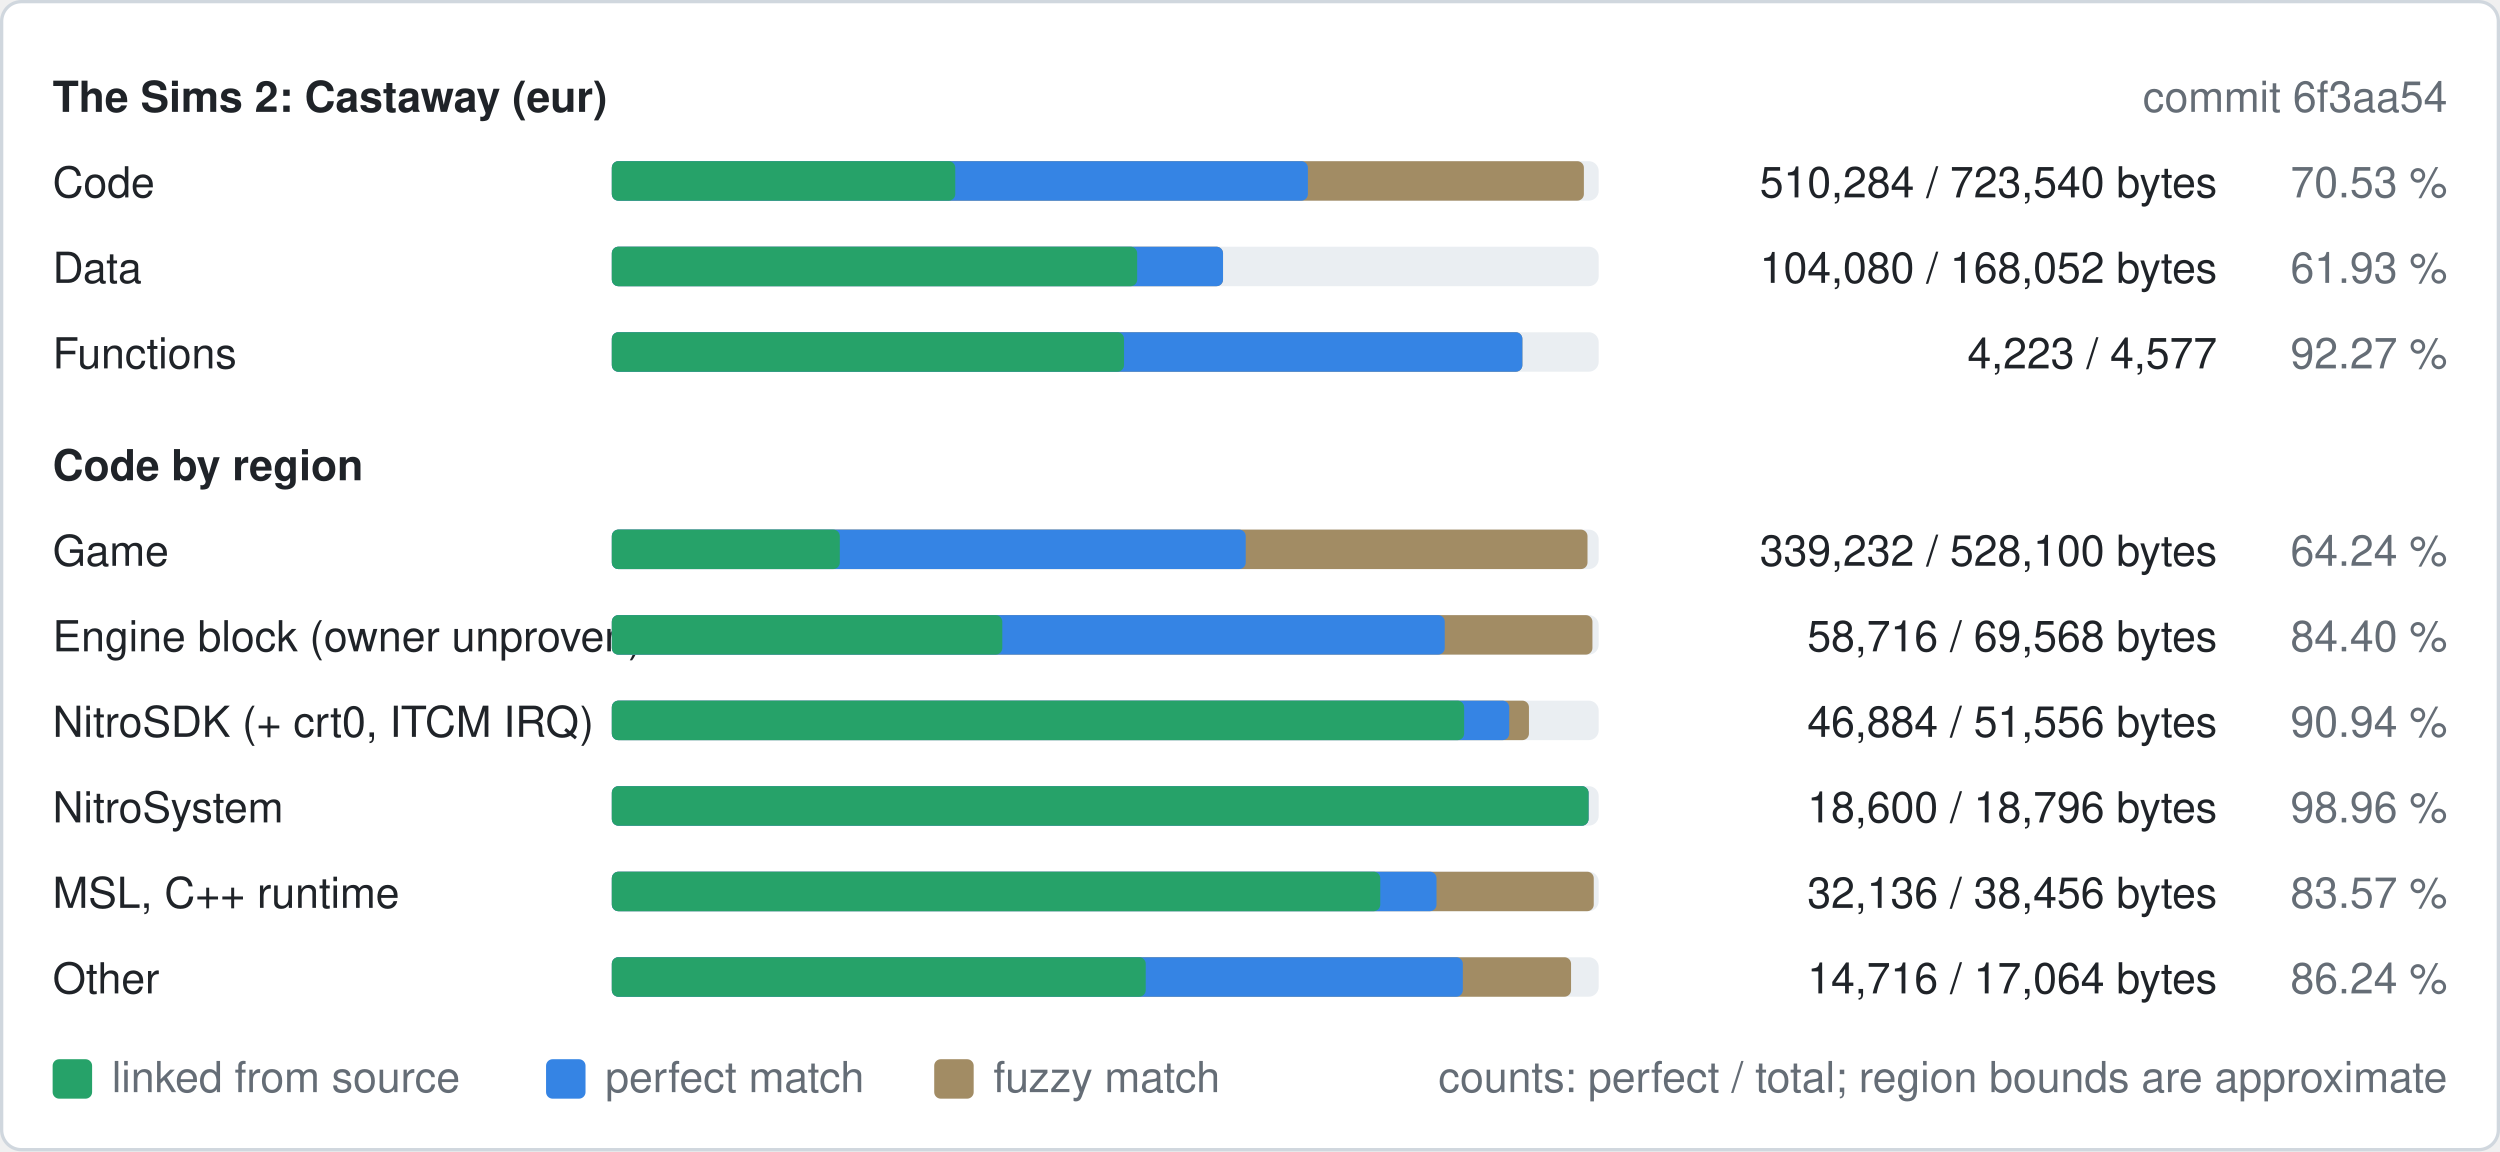
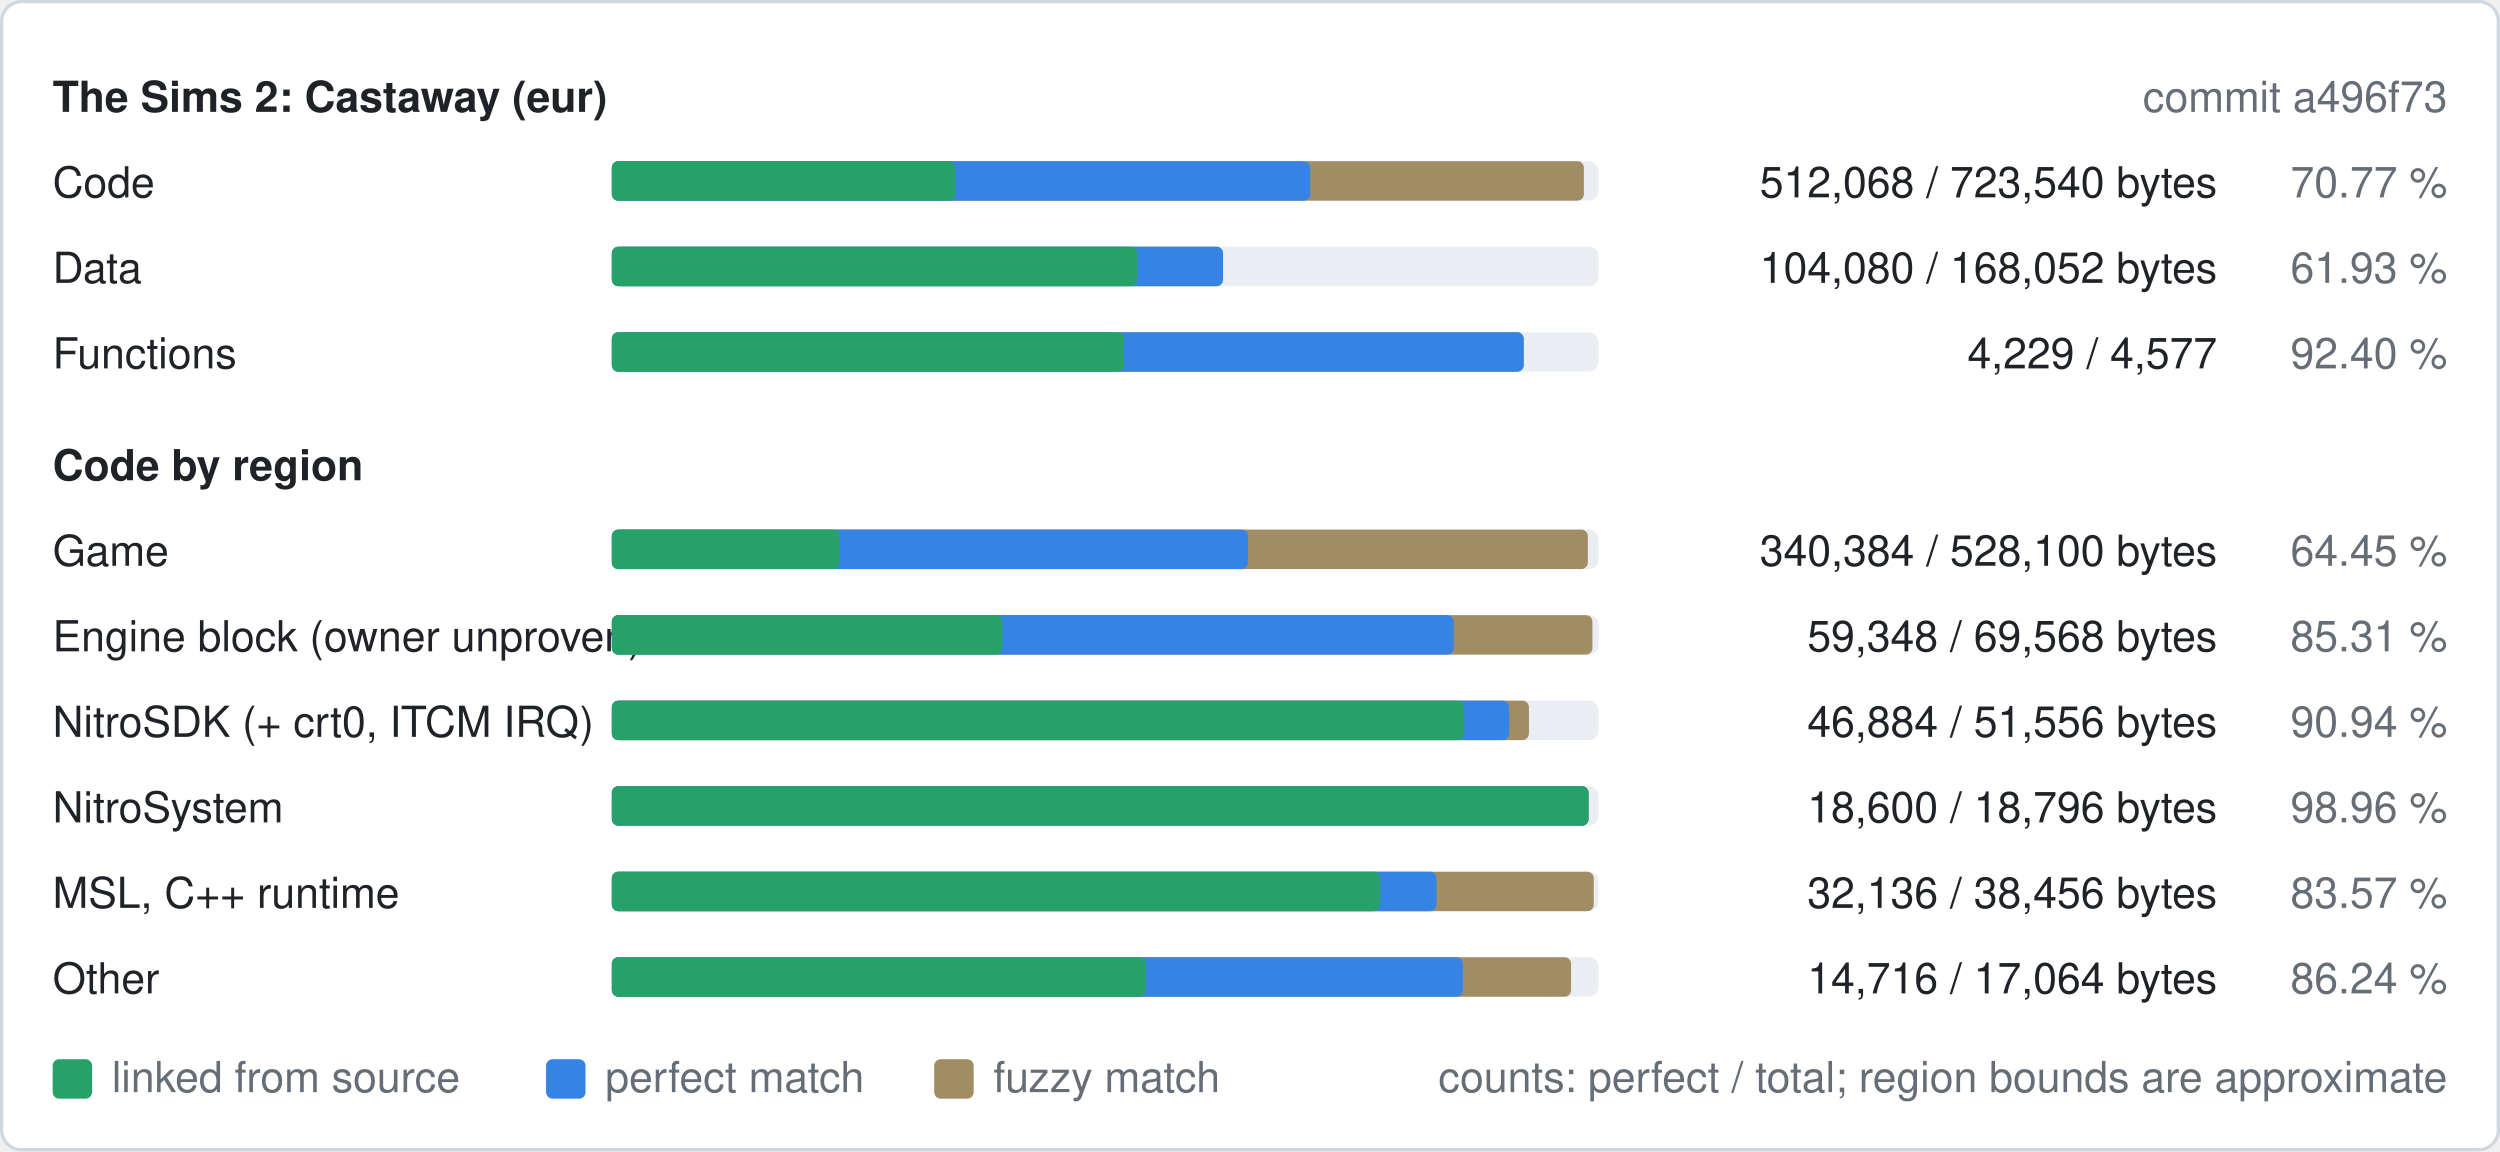
<svg xmlns="http://www.w3.org/2000/svg" width="760" height="350" viewBox="0 0 760 350" role="img" aria-label="Decompilation progress of eur">
  <style>
text{font-family:-apple-system,BlinkMacSystemFont,"Segoe UI",Helvetica,Arial,sans-serif;font-size:13px}
.b{font-weight:600}
.bg{fill:#ffffff;stroke:#d0d7de}.t{fill:#1f2328}.m{fill:#656d76}.track{fill:#eaeef2}.fuzzy{fill:#a28c64}.perfect{fill:#3584e4}.linked{fill:#26a269}
@media (prefers-color-scheme: dark){.bg{fill:#0d1117;stroke:#30363d}.t{fill:#e6edf3}.m{fill:#8d96a0}.track{fill:#21262d}.fuzzy{fill:#a28c64}.perfect{fill:#3584e4}.linked{fill:#2ec27e}}
</style>
  <rect class="bg" x="0.5" y="0.5" width="759" height="349" rx="6" />
  <text class="t b" x="16" y="34">The Sims 2: Castaway (eur)</text>
-   <text class="m" x="744" y="34" text-anchor="end">commit 6f3aa54</text>
+   <text class="m" x="744" y="34" text-anchor="end">commit a496f73</text>
  <text class="t" x="16" y="60">Code</text>
  <rect class="track" x="186" y="49" width="300" height="12" rx="3" />
  <rect class="fuzzy" x="186" y="49" width="295.5" height="12" rx="2" />
-   <rect class="perfect" x="186" y="49" width="211.6" height="12" rx="2" />
+   <rect class="perfect" x="186" y="49" width="212.3" height="12" rx="2" />
  <rect class="linked" x="186" y="49" width="104.4" height="12" rx="2" />
-   <text class="t" x="674" y="60" text-anchor="end">510,284 / 723,540 bytes</text>
-   <text class="m" x="744" y="60" text-anchor="end">70.53 %</text>
+   <text class="t" x="674" y="60" text-anchor="end">512,068 / 723,540 bytes</text>
+   <text class="m" x="744" y="60" text-anchor="end">70.77 %</text>
  <text class="t" x="16" y="86">Data</text>
  <rect class="track" x="186" y="75" width="300" height="12" rx="3" />
  <rect class="fuzzy" x="186" y="75" width="185.8" height="12" rx="2" />
  <rect class="perfect" x="186" y="75" width="185.8" height="12" rx="2" />
  <rect class="linked" x="186" y="75" width="159.7" height="12" rx="2" />
  <text class="t" x="674" y="86" text-anchor="end">104,080 / 168,052 bytes</text>
  <text class="m" x="744" y="86" text-anchor="end">61.93 %</text>
  <text class="t" x="16" y="112">Functions</text>
  <rect class="track" x="186" y="101" width="300" height="12" rx="3" />
-   <rect class="fuzzy" x="186" y="101" width="276.8" height="12" rx="2" />
-   <rect class="perfect" x="186" y="101" width="276.8" height="12" rx="2" />
+   <rect class="fuzzy" x="186" y="101" width="277.2" height="12" rx="2" />
+   <rect class="perfect" x="186" y="101" width="277.2" height="12" rx="2" />
  <rect class="linked" x="186" y="101" width="155.7" height="12" rx="2" />
-   <text class="t" x="674" y="112" text-anchor="end">4,223 / 4,577</text>
-   <text class="m" x="744" y="112" text-anchor="end">92.27 %</text>
+   <text class="t" x="674" y="112" text-anchor="end">4,229 / 4,577</text>
+   <text class="m" x="744" y="112" text-anchor="end">92.40 %</text>
  <text class="t b" x="16" y="146">Code by region</text>
  <text class="t" x="16" y="172">Game</text>
  <rect class="track" x="186" y="161" width="300" height="12" rx="3" />
-   <rect class="fuzzy" x="186" y="161" width="296.6" height="12" rx="2" />
-   <rect class="perfect" x="186" y="161" width="192.7" height="12" rx="2" />
+   <rect class="fuzzy" x="186" y="161" width="296.7" height="12" rx="2" />
+   <rect class="perfect" x="186" y="161" width="193.4" height="12" rx="2" />
  <rect class="linked" x="186" y="161" width="69.3" height="12" rx="2" />
-   <text class="t" x="674" y="172" text-anchor="end">339,232 / 528,100 bytes</text>
-   <text class="m" x="744" y="172" text-anchor="end">64.24 %</text>
+   <text class="t" x="674" y="172" text-anchor="end">340,384 / 528,100 bytes</text>
+   <text class="m" x="744" y="172" text-anchor="end">64.45 %</text>
  <text class="t" x="16" y="198">Engine block (owner unproven)</text>
  <rect class="track" x="186" y="187" width="300" height="12" rx="3" />
  <rect class="fuzzy" x="186" y="187" width="298.1" height="12" rx="2" />
-   <rect class="perfect" x="186" y="187" width="253.2" height="12" rx="2" />
+   <rect class="perfect" x="186" y="187" width="255.9" height="12" rx="2" />
  <rect class="linked" x="186" y="187" width="118.7" height="12" rx="2" />
-   <text class="t" x="674" y="198" text-anchor="end">58,716 / 69,568 bytes</text>
-   <text class="m" x="744" y="198" text-anchor="end">84.40 %</text>
+   <text class="t" x="674" y="198" text-anchor="end">59,348 / 69,568 bytes</text>
+   <text class="m" x="744" y="198" text-anchor="end">85.31 %</text>
  <text class="t" x="16" y="224">NitroSDK (+ crt0, ITCM IRQ)</text>
  <rect class="track" x="186" y="213" width="300" height="12" rx="3" />
  <rect class="fuzzy" x="186" y="213" width="278.8" height="12" rx="2" />
  <rect class="perfect" x="186" y="213" width="272.8" height="12" rx="2" />
  <rect class="linked" x="186" y="213" width="259.1" height="12" rx="2" />
  <text class="t" x="674" y="224" text-anchor="end">46,884 / 51,556 bytes</text>
  <text class="m" x="744" y="224" text-anchor="end">90.94 %</text>
  <text class="t" x="16" y="250">NitroSystem</text>
  <rect class="track" x="186" y="239" width="300" height="12" rx="3" />
  <rect class="fuzzy" x="186" y="239" width="296.9" height="12" rx="2" />
  <rect class="perfect" x="186" y="239" width="296.9" height="12" rx="2" />
  <rect class="linked" x="186" y="239" width="296.9" height="12" rx="2" />
  <text class="t" x="674" y="250" text-anchor="end">18,600 / 18,796 bytes</text>
  <text class="m" x="744" y="250" text-anchor="end">98.96 %</text>
  <text class="t" x="16" y="276">MSL, C++ runtime</text>
  <rect class="track" x="186" y="265" width="300" height="12" rx="3" />
  <rect class="fuzzy" x="186" y="265" width="298.5" height="12" rx="2" />
  <rect class="perfect" x="186" y="265" width="250.7" height="12" rx="2" />
  <rect class="linked" x="186" y="265" width="233.6" height="12" rx="2" />
  <text class="t" x="674" y="276" text-anchor="end">32,136 / 38,456 bytes</text>
  <text class="m" x="744" y="276" text-anchor="end">83.57 %</text>
  <text class="t" x="16" y="302">Other</text>
  <rect class="track" x="186" y="291" width="300" height="12" rx="3" />
  <rect class="fuzzy" x="186" y="291" width="291.6" height="12" rx="2" />
  <rect class="perfect" x="186" y="291" width="258.7" height="12" rx="2" />
  <rect class="linked" x="186" y="291" width="162.3" height="12" rx="2" />
  <text class="t" x="674" y="302" text-anchor="end">14,716 / 17,064 bytes</text>
  <text class="m" x="744" y="302" text-anchor="end">86.24 %</text>
  <rect class="linked" x="16" y="322" width="12" height="12" rx="2" />
  <text class="m" x="34" y="332">linked from source</text>
  <rect class="perfect" x="166" y="322" width="12" height="12" rx="2" />
  <text class="m" x="184" y="332">perfect match</text>
  <rect class="fuzzy" x="284" y="322" width="12" height="12" rx="2" />
  <text class="m" x="302" y="332">fuzzy match</text>
  <text class="m" x="744" y="332" text-anchor="end">counts: perfect / total; region bounds are approximate</text>
</svg>
